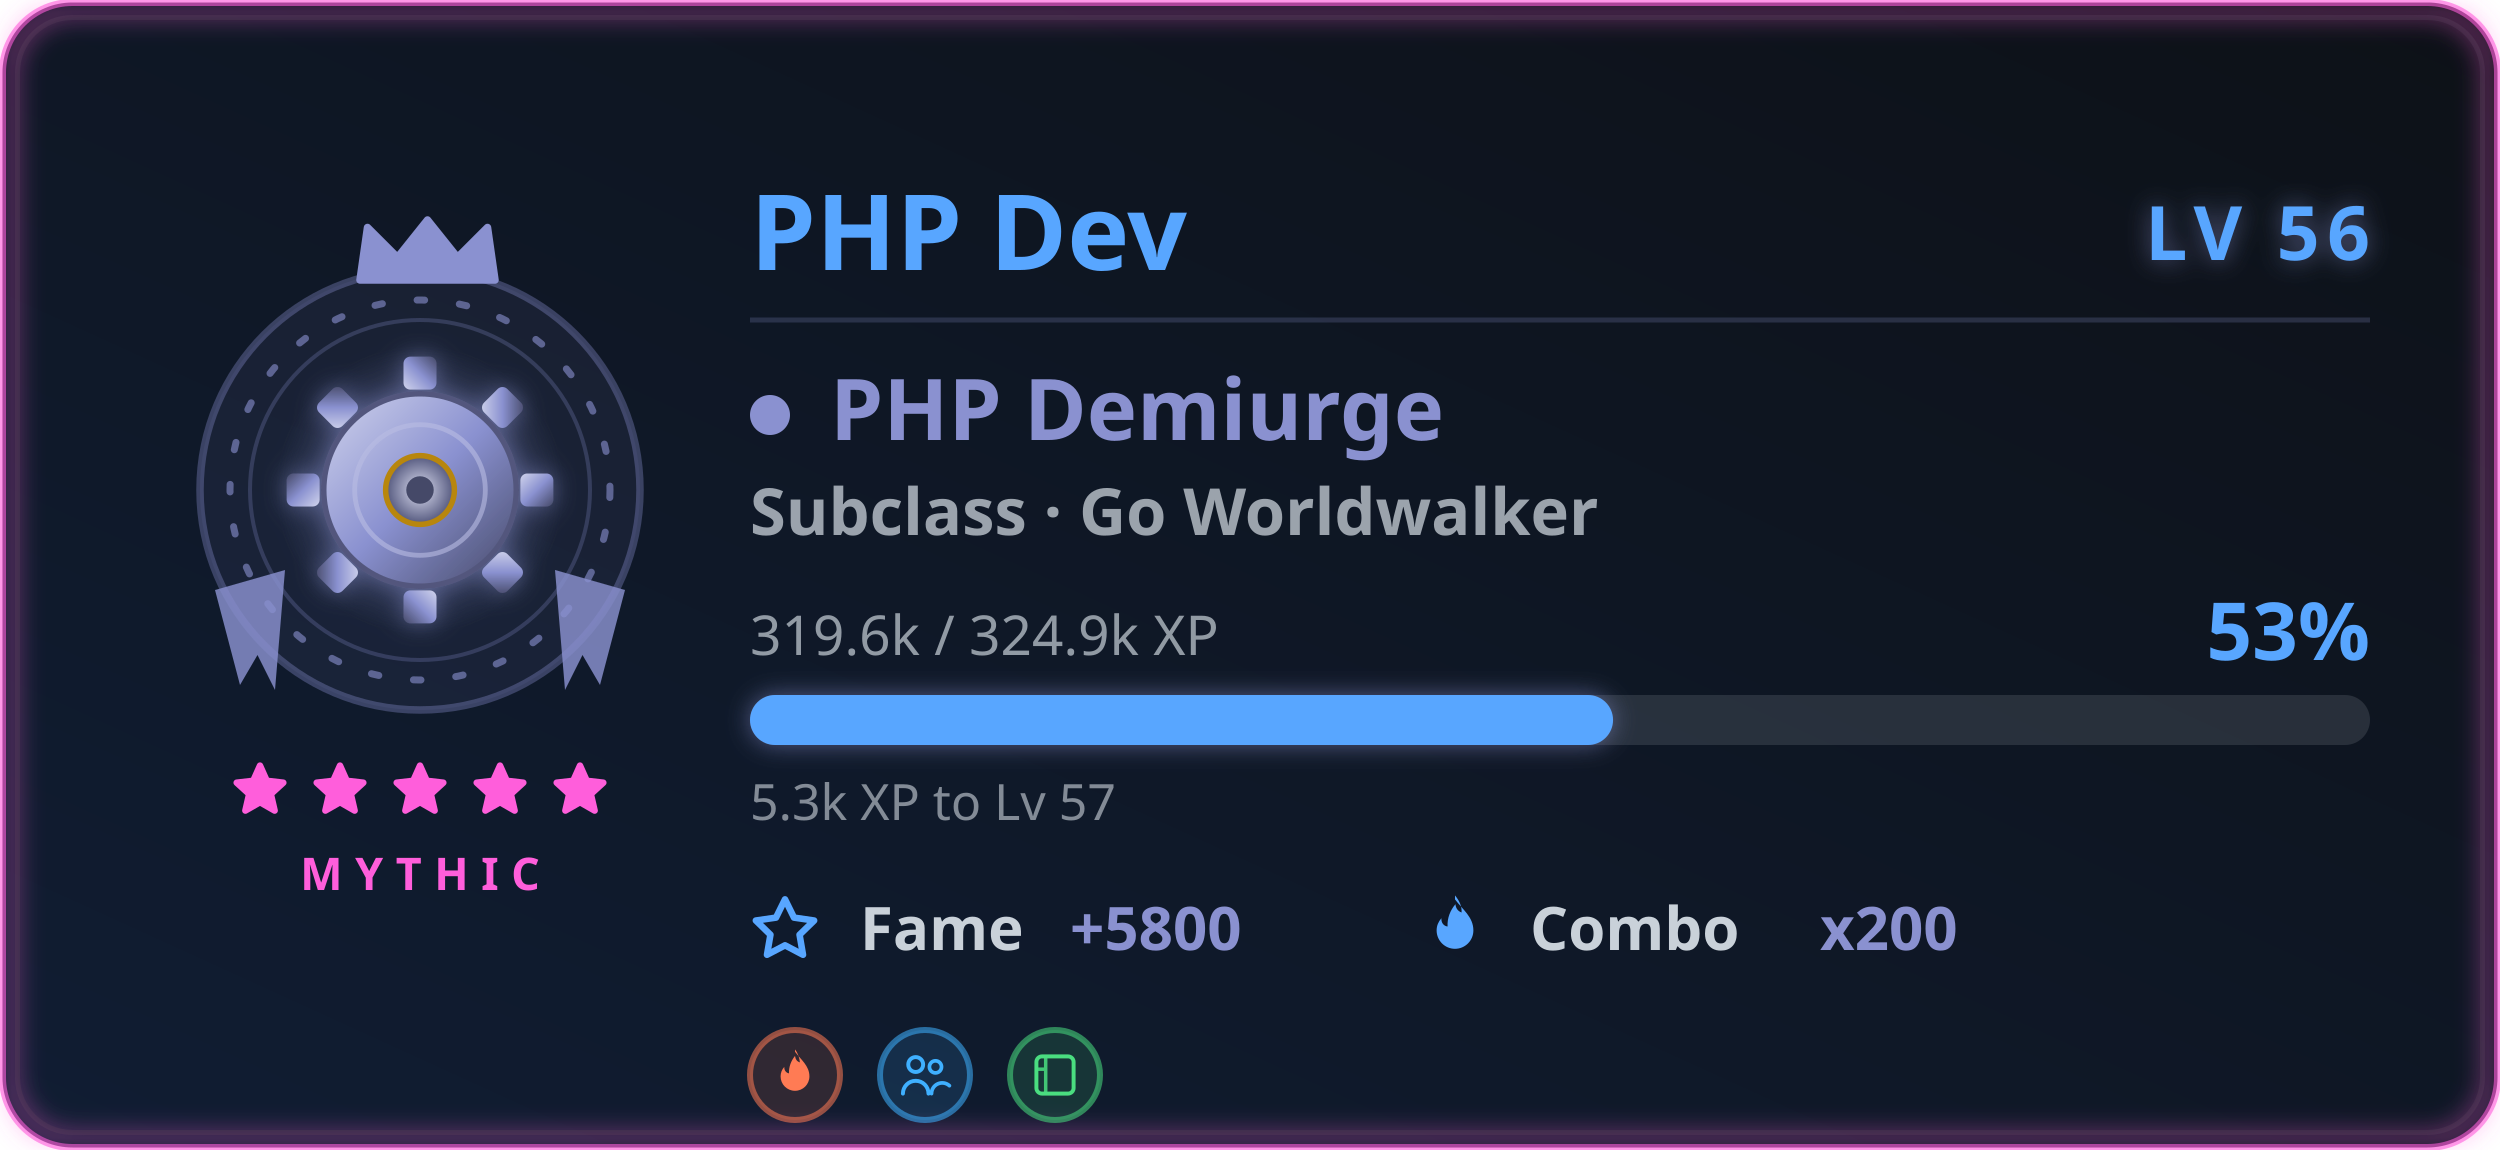
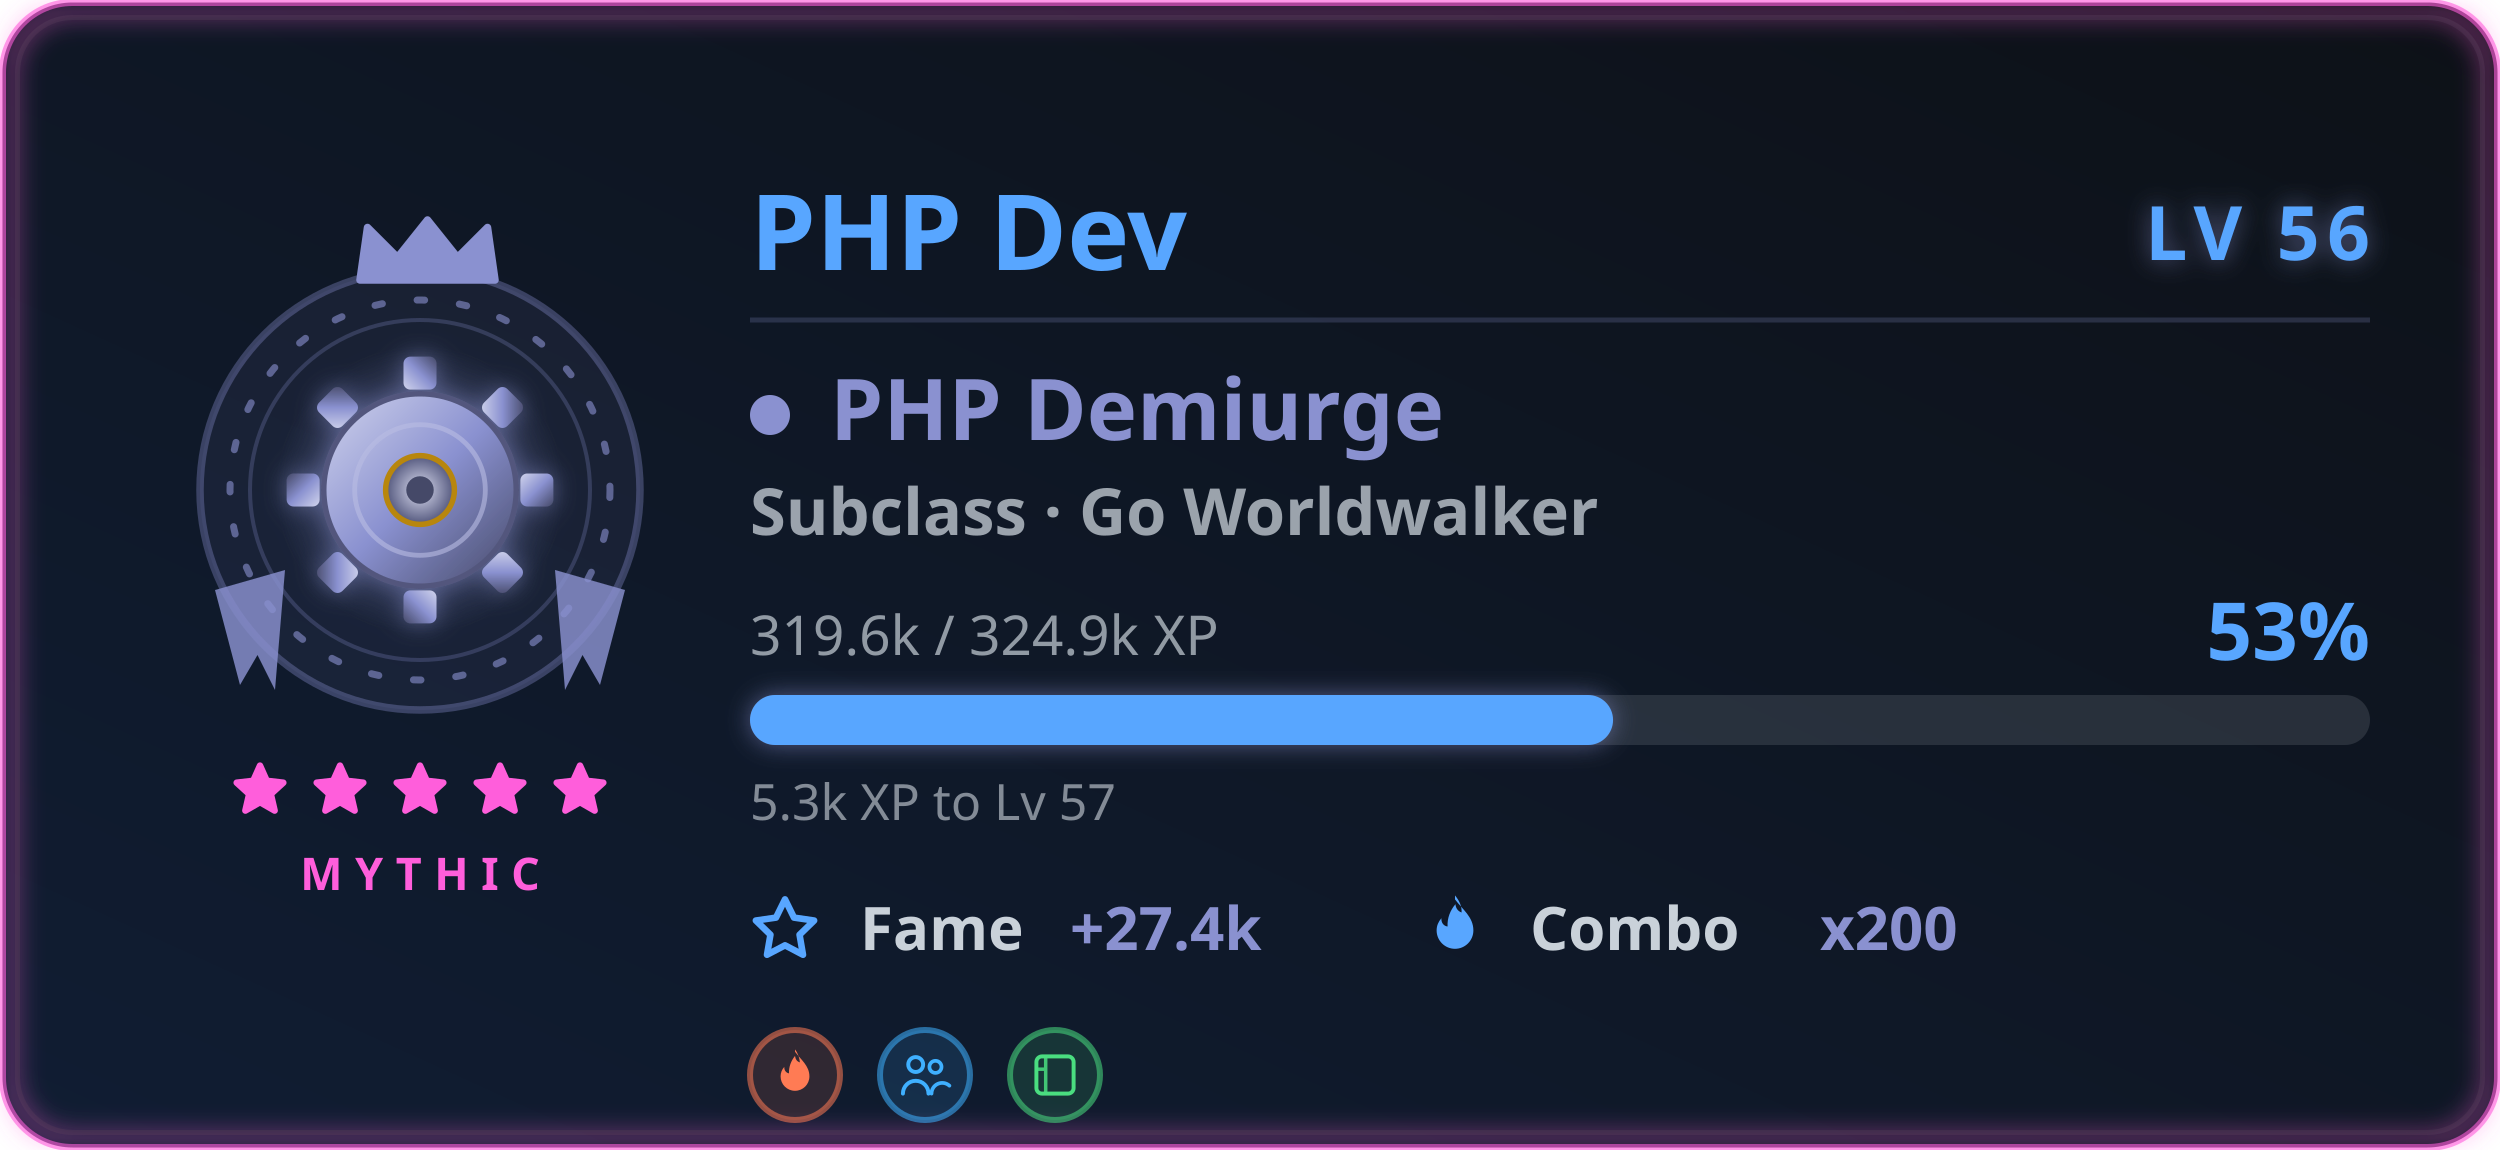
<svg xmlns="http://www.w3.org/2000/svg" width="500" height="230" viewBox="0 0 500 230" role="img" aria-labelledby="card-title-a11y card-desc-a11y">
  <style>
text { font-family: 'Segoe UI', Ubuntu, 'Helvetica Neue', sans-serif; }
.title { font-size: 18px; font-weight: 600; fill: #58a6ff; }
.title-icon { fill: #58a6ff; }
.icon { fill: #58a6ff; }


.gl-name { font-size: 21px; font-weight: 700; fill: #58a6ff; }
.gl-lvl { font-size: 15px; font-weight: 800; letter-spacing: 1.5px; fill: #58a6ff; }
.gl-class { font-size: 17px; font-weight: 700; fill: #8a91d0; }
.gl-sub { font-size: 13px; font-weight: 600; fill: #c9d1d9; opacity: 0.75; }
.gl-meta { font-size: 11px; fill: #c9d1d9; opacity: 0.7; }
.gl-pct { font-size: 16px; font-weight: 800; fill: #58a6ff; }
.gl-chip-label { font-size: 12px; font-weight: 600; fill: #c9d1d9; }
.gl-chip-value { font-size: 12px; font-weight: 800; fill: #8a91d0; }
.gl-hint { font-size: 10px; fill: #c9d1d9; opacity: 0.62; }
.gl-rarity { font-size: 9px; font-weight: 700; letter-spacing: 2.5px; fill: #ff5edb; }

</style>
  <defs>
    <linearGradient id="card-bg" x1="0" y1="0" x2="1" y2="1" gradientTransform="rotate(90, 0.5, 0.5)">
      <stop offset="0.0%" stop-color="#0d1117" />
      <stop offset="100.0%" stop-color="#101d33" />
    </linearGradient>
    <filter id="card-glow" x="-50%" y="-50%" width="200%" height="200%">
      <feGaussianBlur in="SourceGraphic" stdDeviation="3" result="blur" />
      <feFlood flood-color="#58a6ff" flood-opacity="0.55" result="tint" />
      <feComposite in="tint" in2="blur" operator="in" result="softGlow" />
      <feMerge>
        <feMergeNode in="softGlow" />
        <feMergeNode in="SourceGraphic" />
      </feMerge>
    </filter>
    <filter id="gl-glow" x="-60%" y="-60%" width="220%" height="220%">
      <feGaussianBlur in="SourceGraphic" stdDeviation="2.4" result="b" />
      <feFlood flood-color="#8a91d0" flood-opacity="0.55" result="t" />
      <feComposite in="t" in2="b" operator="in" result="g" />
      <feMerge>
        <feMergeNode in="g" />
        <feMergeNode in="SourceGraphic" />
      </feMerge>
    </filter>
    <filter id="gl-rarity" x="-20%" y="-20%" width="140%" height="140%">
      <feGaussianBlur stdDeviation="2.4" />
    </filter>
  </defs>
  <rect x="0.5" y="0.5" width="499" height="229" rx="14" fill="url(#card-bg)" stroke="#ff5edb" stroke-width="1.4" stroke-opacity="0.6" />
  <rect x="3.5" y="3.5" width="493" height="223" rx="11" fill="none" stroke="#30363d" stroke-opacity="0.4" />
  <rect x="2" y="2" width="496" height="226" rx="13" fill="none" stroke="#ff5edb" stroke-width="3.5" stroke-opacity="0.4" filter="url(#gl-rarity)" />
  <g class="fade">
    <g class="">
      <g class="flourish">
        <g transform="translate(84,0)">
          <g transform="translate(0,98)" fill="#8a91d0" opacity="0.82">
            <path d="M27 16 L41 20 L36 39 L32.5 33 L29 40 Z" />
          </g>
        </g>
        <g transform="translate(84,0) scale(-1,1)">
          <g transform="translate(0,98)" fill="#8a91d0" opacity="0.82">
            <path d="M27 16 L41 20 L36 39 L32.5 33 L29 40 Z" />
          </g>
        </g>
      </g>
      <circle cx="84" cy="98" r="44" fill="#8a91d0" fill-opacity="0.08" stroke="#8a91d0" stroke-opacity="0.35" stroke-width="1.5" />
      <g class="">
        <circle cx="84" cy="98" r="38" fill="none" stroke="#8a91d0" stroke-opacity="0.6" stroke-width="1.4" stroke-dasharray="1.5 7" stroke-linecap="round" />
        <circle cx="84" cy="98" r="34" fill="none" stroke="#8a91d0" stroke-opacity="0.25" stroke-width="0.8" />
      </g>
      <g class="" filter="url(#gl-glow)">
        <svg class="" x="51" y="65" width="66" height="66" viewBox="0 0 48 48" aria-hidden="true">
          <defs>
            <radialGradient id="phHalo" cx="0.5" cy="0.5" r="0.5">
              <stop offset="0" stop-color="#8a91d0" stop-opacity="0.42" />
              <stop offset="1" stop-color="#8a91d0" stop-opacity="0" />
            </radialGradient>
            <linearGradient id="phMetal" x1="0" y1="0" x2="1" y2="1">
              <stop offset="0" stop-color="#d0d3ec" />
              <stop offset="0.5" stop-color="#8a91d0" />
              <stop offset="1" stop-color="#454968" />
            </linearGradient>
            <radialGradient id="phCore" cx="0.5" cy="0.5" r="0.5">
              <stop offset="0" stop-color="#dcdef1" />
              <stop offset="1" stop-color="#53577d" />
            </radialGradient>
          </defs>
          <circle cx="24" cy="24" r="21" fill="url(#phHalo)" />
          <rect x="38.6" y="21.6" width="4.8" height="4.8" rx="1" transform="rotate(0 41.0 24.0)" fill="url(#phMetal)" />
          <rect x="33.6" y="33.6" width="4.8" height="4.8" rx="1" transform="rotate(45 36.0 36.0)" fill="url(#phMetal)" />
          <rect x="21.6" y="38.6" width="4.8" height="4.8" rx="1" transform="rotate(90 24.0 41.0)" fill="url(#phMetal)" />
          <rect x="9.6" y="33.6" width="4.8" height="4.8" rx="1" transform="rotate(135 12.0 36.0)" fill="url(#phMetal)" />
          <rect x="4.6" y="21.6" width="4.8" height="4.8" rx="1" transform="rotate(180 7.0 24.0)" fill="url(#phMetal)" />
          <rect x="9.6" y="9.6" width="4.8" height="4.8" rx="1" transform="rotate(225 12.0 12.0)" fill="url(#phMetal)" />
          <rect x="21.6" y="4.6" width="4.8" height="4.8" rx="1" transform="rotate(270 24.0 7.0)" fill="url(#phMetal)" />
          <rect x="33.6" y="9.6" width="4.8" height="4.8" rx="1" transform="rotate(315 36.0 12.0)" fill="url(#phMetal)" />
          <circle cx="24" cy="24" r="14" fill="url(#phMetal)" stroke="#53577d" stroke-width="0.8" />
          <circle cx="24" cy="24" r="9.5" fill="none" stroke="#b9bde3" stroke-width="0.7" stroke-opacity="0.6" />
          <circle cx="24" cy="24" r="5" fill="url(#phCore)" stroke="#b8860b" stroke-width="0.8" />
          <circle cx="24" cy="24" r="2" fill="#454968" />
        </svg>
      </g>
      <g transform="translate(69, 42.5) scale(1.5)">
        <path d="M2 9 L3 2 L7 6 L11 1 L15 6 L19 2 L20 9 Z" fill="#8a91d0" stroke="#8a91d0" stroke-width="1" stroke-linejoin="round" />
      </g>
    </g>
    <g>
      <g class="" transform="translate(45.5, 151.5) scale(0.5416667)" fill="#ff5edb" stroke="#ff5edb" stroke-width="2.4" stroke-linejoin="round" stroke-linecap="round" opacity="1">
        <path d="M12 3 L14.5 8.6 L20.6 9.3 L16 13.5 L17.4 19.6 L12 16.5 L6.6 19.6 L8 13.5 L3.4 9.3 L9.5 8.6 Z" />
      </g>
      <g class="" transform="translate(61.5, 151.5) scale(0.5416667)" fill="#ff5edb" stroke="#ff5edb" stroke-width="2.4" stroke-linejoin="round" stroke-linecap="round" opacity="1">
        <path d="M12 3 L14.5 8.6 L20.6 9.3 L16 13.5 L17.4 19.6 L12 16.5 L6.6 19.6 L8 13.5 L3.4 9.3 L9.5 8.6 Z" />
      </g>
      <g class="" transform="translate(77.5, 151.5) scale(0.5416667)" fill="#ff5edb" stroke="#ff5edb" stroke-width="2.4" stroke-linejoin="round" stroke-linecap="round" opacity="1">
        <path d="M12 3 L14.5 8.6 L20.6 9.3 L16 13.5 L17.4 19.6 L12 16.5 L6.6 19.6 L8 13.5 L3.4 9.3 L9.5 8.6 Z" />
      </g>
      <g class="" transform="translate(93.5, 151.5) scale(0.5416667)" fill="#ff5edb" stroke="#ff5edb" stroke-width="2.4" stroke-linejoin="round" stroke-linecap="round" opacity="1">
        <path d="M12 3 L14.5 8.6 L20.6 9.3 L16 13.5 L17.4 19.6 L12 16.5 L6.6 19.6 L8 13.5 L3.4 9.3 L9.5 8.6 Z" />
      </g>
      <g class="" transform="translate(109.5, 151.5) scale(0.5416667)" fill="#ff5edb" stroke="#ff5edb" stroke-width="2.4" stroke-linejoin="round" stroke-linecap="round" opacity="1">
        <path d="M12 3 L14.5 8.6 L20.6 9.3 L16 13.5 L17.4 19.6 L12 16.5 L6.6 19.6 L8 13.5 L3.4 9.3 L9.5 8.6 Z" />
      </g>
    </g>
    <text class="gl-rarity" x="84" y="178" text-anchor="middle">MYTHIC</text>
  </g>
  <g class="fade" style="animation-delay:.15s">
    <text class="gl-name" x="150" y="54">PHP Dev</text>
    <text class="gl-lvl glow-pulse" x="474" y="52" text-anchor="end" filter="url(#gl-glow)">LV 56</text>
    <line x1="150" y1="64" x2="474" y2="64" stroke="#8a91d0" stroke-opacity="0.22" stroke-width="1" />
    <circle cx="154" cy="83" r="4" fill="#8a91d0" />
    <text class="gl-class" x="166" y="88">PHP Demiurge</text>
    <text class="gl-sub" x="150" y="107">Subclass · Go Worldwalker</text>
    <text class="gl-meta" x="150" y="131">319.6k / 324.9k XP</text>
    <text class="gl-pct " x="474" y="132" text-anchor="end">53%</text>
    <rect x="150" y="139" width="324" height="10" rx="5" fill="#c9d1d9" fill-opacity="0.14" />
    <rect class="xp-fill " x="150" y="139" width="172.609" height="10" rx="5" fill="#58a6ff" filter="url(#gl-glow)" />
    <text class="gl-hint" x="150" y="164">5.3k XP to Lv 57</text>
    <g transform="translate(150, 190)">
      <svg class="icon" x="0" y="-11" width="14" height="14" viewBox="0 0 16 16" aria-hidden="true">
        <path fill-rule="evenodd" d="M8 .25a.75.75 0 0 1 .673.418l1.882 3.815 4.21.612a.75.75 0 0 1 .416 1.279l-3.046 2.97.719 4.192a.75.75 0 0 1-1.088.791L8 12.347l-3.766 1.98a.75.75 0 0 1-1.088-.79l.72-4.194L.818 6.374a.75.75 0 0 1 .416-1.28l4.21-.611L7.327.668A.75.75 0 0 1 8 .25zm0 2.445L6.615 5.5a.75.75 0 0 1-.564.41l-3.097.45 2.24 2.184a.75.75 0 0 1 .216.664l-.528 3.084 2.769-1.456a.75.75 0 0 1 .698 0l2.77 1.456-.53-3.084a.75.75 0 0 1 .216-.664l2.24-2.183-3.096-.45a.75.75 0 0 1-.564-.41L8 2.694v.001z" />
      </svg>
      <text class="gl-chip-label" x="22" y="0">Fame</text>
-       <text class="gl-chip-value" x="64" y="0">+5800</text>
+       <text class="gl-chip-value" x="64" y="0">+27.4k</text>
    </g>
    <g transform="translate(284, 190)">
      <svg class="icon" x="0" y="-11" width="14" height="14" viewBox="0 0 16 16" aria-hidden="true">
        <path fill-rule="evenodd" d="M8 1c1.7 2.3 4.2 4 4.2 7.1a4.2 4.2 0 0 1-8.4 0c0-1.1.4-2 1.1-2.8-.1 1 .5 1.8 1.4 1.9-.1-1.9.6-3.7 1.8-5.1.1 1 .6 1.6 1.4 1.9.1-1.4-.5-2.7-1.5-3.9z" />
      </svg>
      <text class="gl-chip-label" x="22" y="0">Combo</text>
      <text class="gl-chip-value" x="80" y="0">x200</text>
    </g>
  </g>
  <g class="fade" style="animation-delay:.2s">
    <g transform="translate(159, 215)">
      <g transform="translate(0, 0)">
        <circle r="9" fill="#ff7b54" fill-opacity="0.14" stroke="#ff7b54" stroke-opacity="0.55" stroke-width="1.2" />
        <g transform="translate(-5.58, -5.58) scale(0.465)">
          <path d="M12 2c2.5 3.4 6.2 6 6.2 10.6a6.2 6.2 0 0 1-12.4 0c0-1.6.6-3 1.6-4.1-.1 1.5.8 2.6 2 2.8-.1-2.8.9-5.4 2.6-7.5.2 1.5.9 2.4 2.1 2.8-.2-2-.8-4-2.1-5.6Z" fill="#ff7b54" />
        </g>
      </g>
      <g transform="translate(26, 0)">
        <circle r="9" fill="#3fb0ff" fill-opacity="0.14" stroke="#3fb0ff" stroke-opacity="0.55" stroke-width="1.2" />
        <g transform="translate(-5.58, -5.58) scale(0.465)">
          <circle cx="8" cy="7.5" r="3.2" fill="none" stroke="#3fb0ff" stroke-width="1.7" />
          <path d="M2.5 20a5.5 5.5 0 0 1 11 0" fill="none" stroke="#3fb0ff" stroke-width="1.7" stroke-linecap="round" />
          <circle cx="16.5" cy="8.5" r="2.6" fill="none" stroke="#3fb0ff" stroke-width="1.6" />
          <path d="M14.8 20a4.6 4.6 0 0 1 7.7-3.4" fill="none" stroke="#3fb0ff" stroke-width="1.6" stroke-linecap="round" />
        </g>
      </g>
      <g transform="translate(52, 0)">
        <circle r="9" fill="#4ade80" fill-opacity="0.14" stroke="#4ade80" stroke-opacity="0.55" stroke-width="1.2" />
        <g transform="translate(-5.58, -5.58) scale(0.465)">
          <rect x="4" y="4" width="16" height="16" rx="2.4" fill="none" stroke="#4ade80" stroke-width="1.7" />
          <path d="M8 4v16 M4 9.5h4" fill="none" stroke="#4ade80" stroke-width="1.5" opacity="0.85" />
        </g>
      </g>
    </g>
  </g>
</svg>
